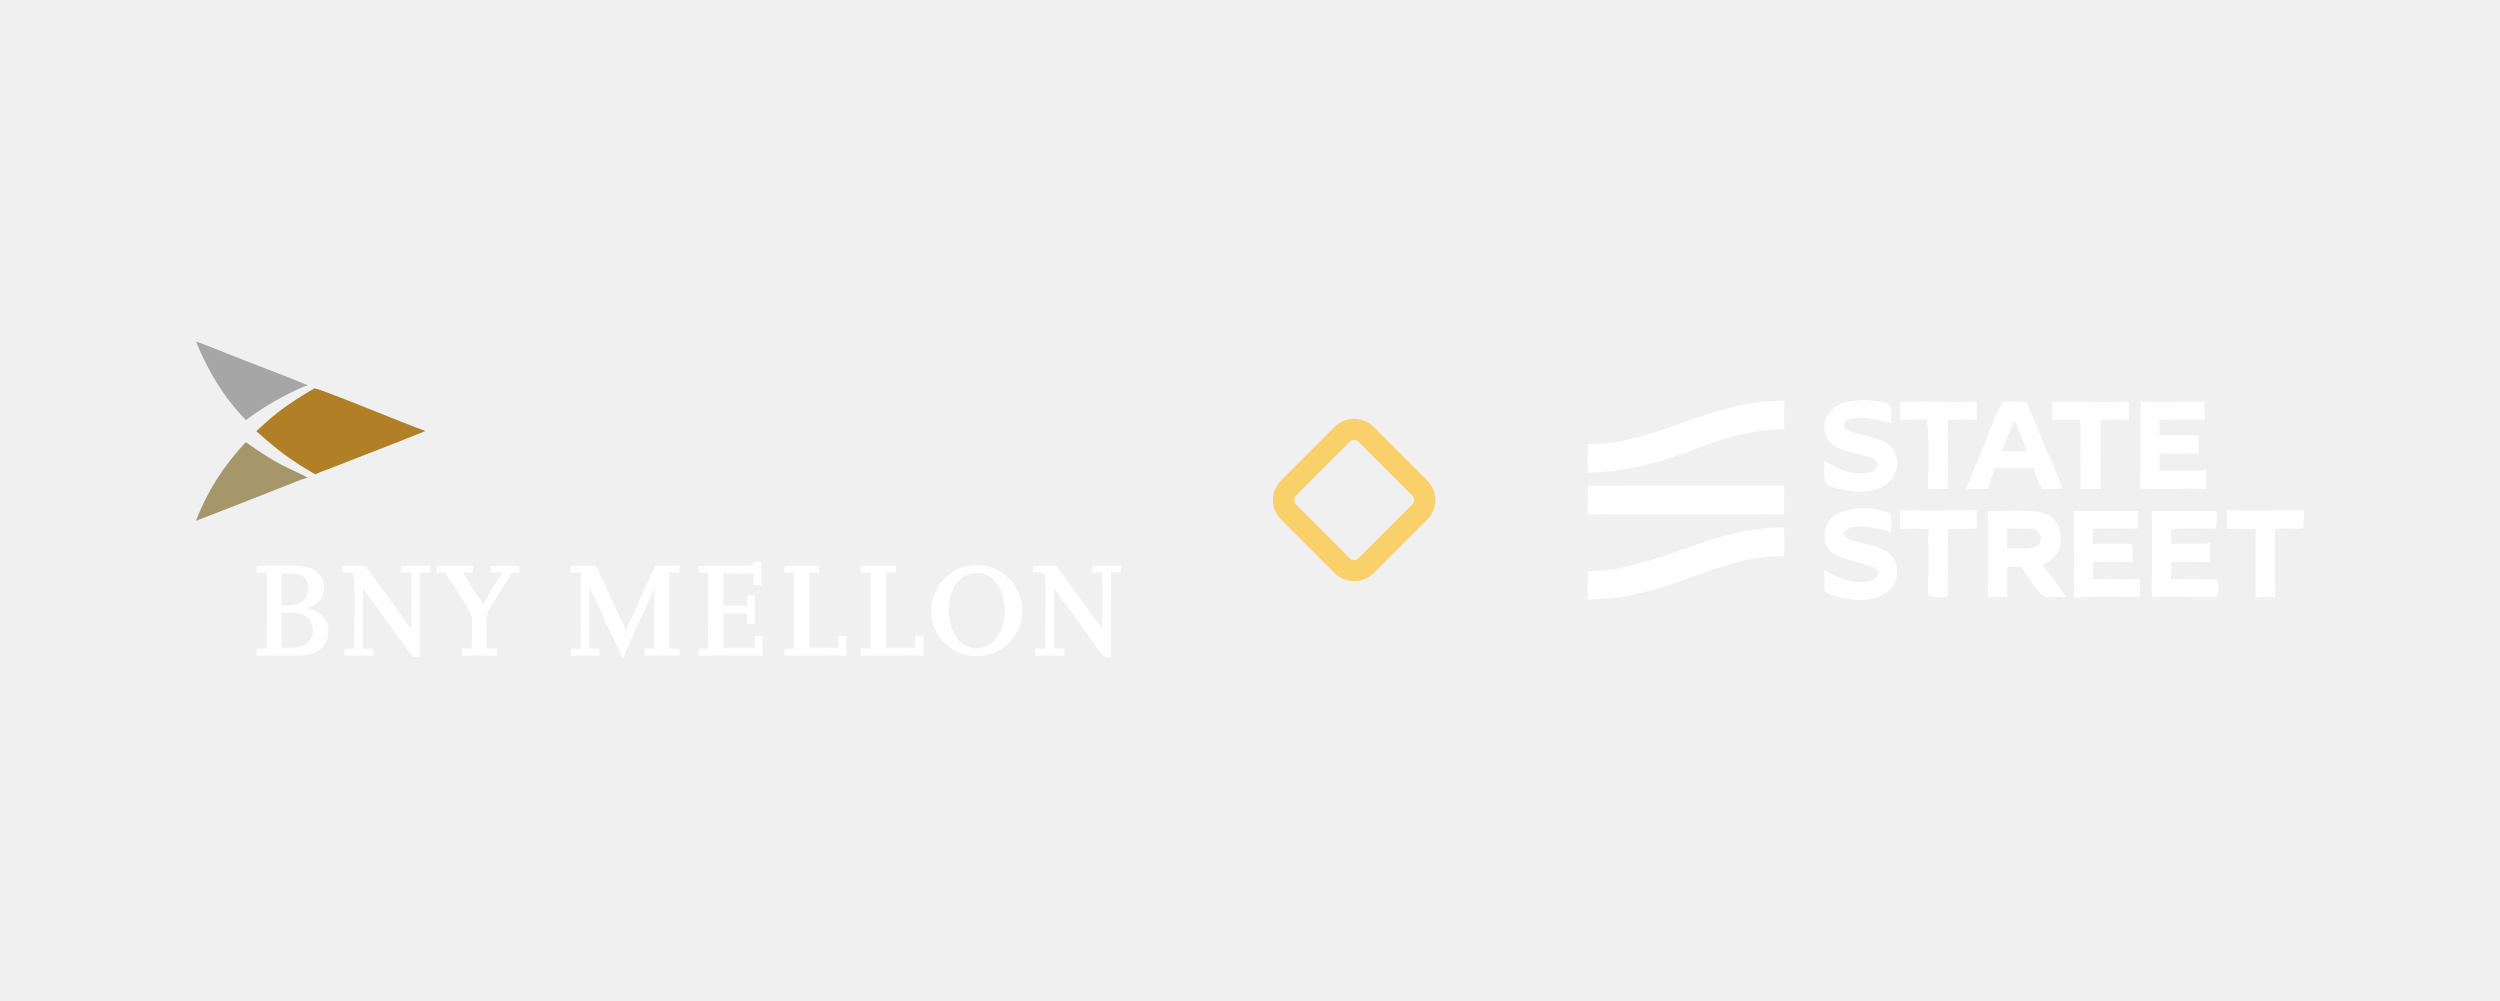
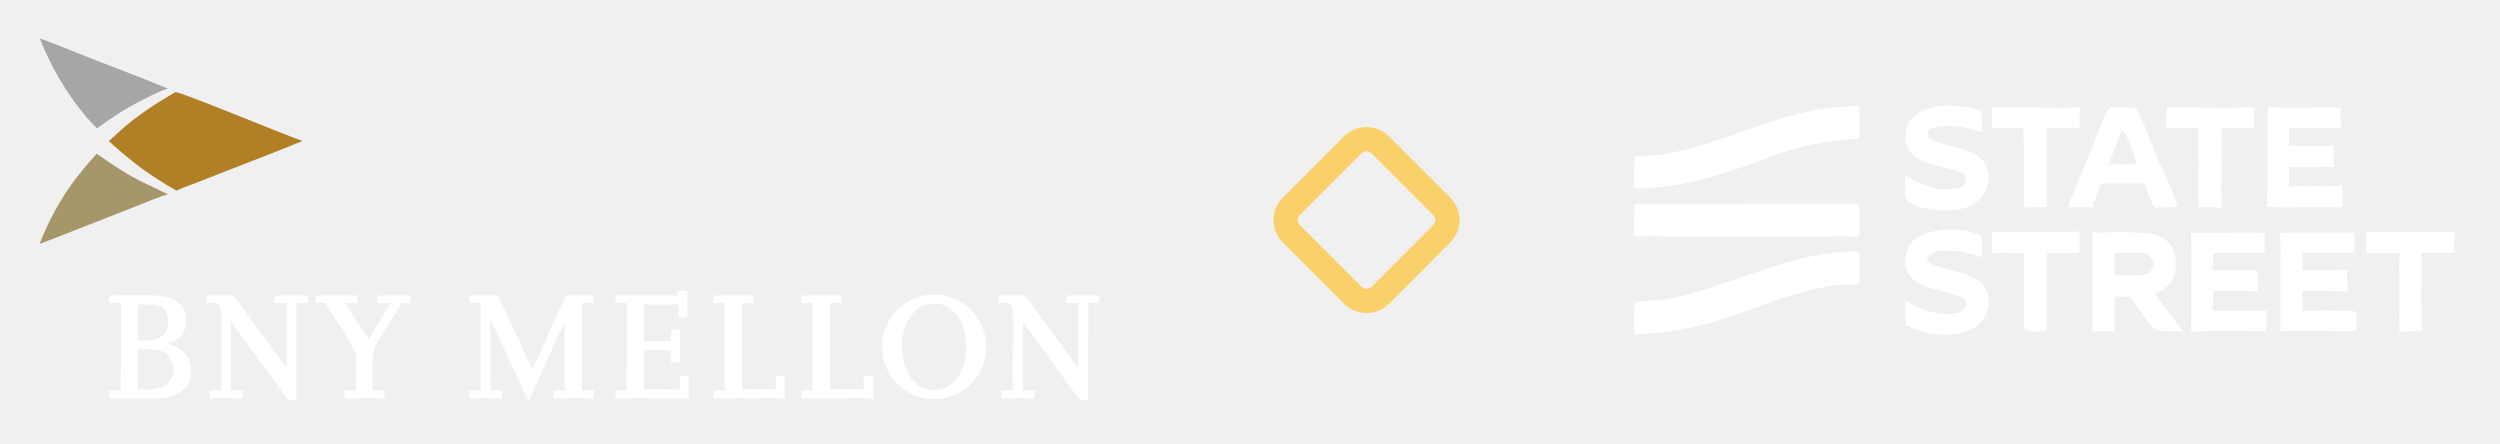
- <svg xmlns="http://www.w3.org/2000/svg" width="300" height="120" viewBox="0 0 300 120" fill="none">
+ <svg xmlns="http://www.w3.org/2000/svg" width="261.76" height="46.4" viewBox="19.36 36.96 261.76 46.4" fill="none">
  <path d="M37.722 46.606C38.204 46.522 49.444 51.202 51.048 51.717C48.184 52.901 45.188 54.027 42.296 55.162C41.359 55.548 40.389 55.901 39.447 56.274C38.946 56.473 38.31 56.68 37.839 56.923C34.855 55.207 33.325 54.035 30.758 51.736C31.169 51.379 31.567 50.995 31.973 50.631C33.744 49.045 35.677 47.798 37.722 46.606Z" fill="#B17F25" />
  <path d="M116.554 67.842C119.551 67.48 122.27 69.625 122.626 72.63C122.982 75.635 120.837 78.359 117.84 78.71C114.85 79.06 112.142 76.916 111.787 73.919C111.433 70.922 113.565 68.203 116.554 67.842ZM117.453 77.786C121.344 77.435 121.565 70.245 118.265 68.924C117.767 68.725 117.355 68.749 116.835 68.769C113.287 69.263 112.972 75.389 115.494 77.261C115.977 77.62 116.859 77.907 117.453 77.786Z" fill="white" />
  <path d="M31.091 67.902C32.535 67.903 36.181 67.683 37.344 68.204C37.942 68.472 38.482 68.934 38.715 69.562C38.942 70.173 38.928 71.013 38.653 71.607C38.323 72.319 37.683 72.68 36.978 72.942C38.62 73.493 39.692 74.555 39.328 76.44C39.229 76.953 38.966 77.326 38.64 77.723C37.444 78.842 35.859 78.682 34.348 78.678C33.163 78.665 31.977 78.667 30.791 78.684L30.794 77.845C31.176 77.825 31.643 77.83 32.033 77.825C31.986 76.902 32.021 75.622 32.021 74.68L32.023 68.688L30.786 68.689C30.788 68.439 30.742 68.267 30.808 68.012C30.924 67.885 30.881 67.922 31.091 67.902ZM33.789 77.73C34.818 77.735 36.143 77.857 36.944 77.127C37.751 76.276 37.74 74.984 36.908 74.129C36.139 73.339 34.783 73.592 33.785 73.516L33.789 77.73ZM33.793 72.625C34.76 72.623 35.611 72.733 36.398 72.112C36.87 71.585 37.004 71.252 36.97 70.544C36.869 68.431 35.131 68.957 33.791 68.823L33.793 72.625Z" fill="white" />
  <path d="M78.688 67.883C79.513 67.927 80.729 67.905 81.562 67.886C81.54 68.123 81.545 68.452 81.542 68.698L80.317 68.683L80.318 77.837C80.716 77.817 81.162 77.829 81.565 77.83C81.542 78.082 81.544 78.435 81.538 78.695C80.258 78.642 78.632 78.663 77.345 78.684L77.348 77.843C77.715 77.826 78.146 77.829 78.519 77.824C78.446 76.14 78.512 73.905 78.509 72.178V70.659C77.768 72.108 77.046 73.965 76.321 75.459C75.997 76.126 74.952 78.397 74.778 79C74.348 78.283 73.881 77.144 73.503 76.369C72.548 74.413 71.676 72.306 70.68 70.378C70.761 70.972 70.727 72.336 70.727 73.001L70.723 77.834C71.119 77.819 71.544 77.828 71.943 77.83C71.926 78.085 71.933 78.429 71.93 78.691C70.911 78.652 69.529 78.649 68.512 78.689L68.508 77.842C68.881 77.823 69.325 77.833 69.703 77.831C69.662 75.57 69.719 73.294 69.694 71.032C69.686 70.257 69.689 69.467 69.712 68.692C69.312 68.679 68.908 68.689 68.508 68.695L68.509 67.903L69.425 67.901C70.115 67.89 70.805 67.893 71.495 67.91C71.879 68.594 72.383 69.759 72.727 70.493L75.111 75.598C76.35 73.195 77.433 70.27 78.688 67.883Z" fill="white" />
  <path d="M29.483 53.063C29.704 53.175 30.51 53.763 30.755 53.931C31.375 54.356 32.009 54.76 32.655 55.143C34.213 56.074 35.413 56.524 36.94 57.307C36.156 57.51 34.8 58.087 33.986 58.407L28.887 60.411C28.804 60.438 28.723 60.472 28.64 60.504C26.925 61.159 25.227 61.871 23.5 62.493C25.007 58.745 26.733 56.046 29.483 53.063Z" fill="#A59769" />
  <path d="M23.529 41C23.801 41.035 26.953 42.304 27.4 42.484C30.552 43.754 33.824 44.931 36.95 46.237C36.12 46.463 34.845 47.134 34.067 47.54C32.287 48.455 31.106 49.252 29.513 50.404C26.909 47.775 24.9 44.425 23.529 41Z" fill="#A7A6A6" />
  <path d="M124.922 67.901C125.52 67.895 126.151 67.877 126.743 67.923C126.876 68.067 127.045 68.294 127.161 68.457C128.841 70.809 130.612 73.115 132.272 75.48C132.321 73.262 132.282 70.907 132.277 68.683L131.048 68.694V67.906C132.19 67.899 133.362 67.922 134.5 67.888C134.481 68.135 134.495 68.441 134.5 68.694L133.327 68.685C133.373 69.784 133.337 71.134 133.337 72.248L133.335 78.855C133.079 78.85 132.565 78.881 132.385 78.73C131.732 77.896 131.002 76.833 130.37 75.962L126.509 70.634L126.505 77.835C126.9 77.82 127.331 77.83 127.728 77.832C127.692 78.097 127.705 78.416 127.709 78.688C126.737 78.65 125.221 78.654 124.253 78.688L124.249 77.843L125.471 77.826C125.377 75.223 125.52 72.544 125.458 69.935C125.426 68.577 125.172 68.642 123.944 68.695L123.942 67.908L124.922 67.901Z" fill="white" />
  <path d="M41.8 67.901C42.464 67.895 43.124 67.882 43.788 67.918C44.138 68.257 45.001 69.499 45.322 69.942L47.912 73.502C48.351 74.103 48.919 74.927 49.39 75.483C49.349 74.852 49.382 73.794 49.382 73.127L49.378 68.687C48.958 68.683 48.537 68.686 48.117 68.694L48.117 67.906L51.601 67.894C51.582 68.147 51.594 68.437 51.599 68.694L50.407 68.681L50.404 78.855L49.558 78.826C49.115 78.341 47.992 76.715 47.559 76.117L43.53 70.564C43.608 72.822 43.534 75.538 43.534 77.834C43.945 77.817 44.39 77.83 44.804 77.833C44.789 78.095 44.797 78.421 44.797 78.688C43.821 78.654 42.293 78.648 41.328 78.69L41.316 77.841L42.553 77.826C42.458 75.553 42.593 73.203 42.539 70.923C42.525 70.312 42.623 69.323 42.278 68.807C42.002 68.613 41.378 68.682 41.022 68.693L41.023 67.904L41.8 67.901Z" fill="white" />
  <path d="M90.492 67.403L91.342 67.398L91.34 70.218C91.052 70.193 90.723 70.209 90.43 70.216C90.403 69.759 90.412 69.285 90.415 68.825C89.611 68.868 87.6 68.87 86.81 68.82L86.811 72.692C87.71 72.661 88.737 72.683 89.646 72.683C89.624 72.312 89.64 71.855 89.643 71.477L90.584 71.474L90.58 74.916C90.191 74.882 90.032 74.888 89.641 74.922C89.611 74.497 89.632 74.087 89.647 73.661C88.707 73.597 87.754 73.661 86.806 73.624C86.825 74.983 86.812 76.372 86.814 77.733C87.698 77.703 88.736 77.73 89.632 77.73L90.574 77.728L90.568 76.319C90.869 76.306 91.194 76.311 91.496 76.311C91.478 77.075 91.495 77.924 91.496 78.694C91.169 78.672 90.791 78.67 90.463 78.673C88.262 78.697 86.037 78.627 83.84 78.688C83.845 78.406 83.844 78.124 83.834 77.843C84.203 77.826 84.633 77.83 85.007 77.824C84.961 76.777 84.99 75.538 84.99 74.479L84.993 68.686L83.839 68.692L83.838 67.905L90.321 67.889C90.354 67.72 90.37 67.514 90.492 67.403Z" fill="white" />
  <path d="M52.441 67.906C53.885 67.886 55.326 67.912 56.769 67.896C56.743 68.135 56.747 68.45 56.744 68.696C56.366 68.682 55.92 68.689 55.537 68.687C56.094 69.705 57.318 71.477 57.988 72.494C58.652 71.274 59.535 69.895 60.264 68.694C59.806 68.689 59.349 68.687 58.891 68.688L58.896 67.912C60.044 67.882 61.196 67.916 62.346 67.894L62.339 68.695L61.456 68.684C60.962 69.394 60.32 70.532 59.825 71.315C59.423 71.994 58.872 72.707 58.571 73.431C58.252 74.199 58.411 76.835 58.414 77.839C58.792 77.818 59.238 77.83 59.622 77.831L59.616 78.692C58.398 78.64 56.665 78.652 55.443 78.687C55.449 78.406 55.447 78.124 55.438 77.842C55.812 77.826 56.243 77.829 56.622 77.824C56.585 76.656 56.752 75.045 56.591 73.941C56.483 73.203 53.974 69.645 53.373 68.688L52.402 68.687C52.4 68.465 52.38 68.107 52.441 67.906Z" fill="white" />
  <path d="M103.573 67.9L107.519 67.898C107.496 68.162 107.504 68.429 107.506 68.695L106.29 68.685C106.37 71.545 106.309 74.843 106.293 77.731L109.824 77.722L109.821 76.331C110.138 76.303 110.507 76.308 110.829 76.305C110.817 76.618 110.825 76.972 110.824 77.288C110.822 77.757 110.824 78.226 110.83 78.694C109.99 78.638 108.815 78.671 107.946 78.671C106.4 78.666 104.855 78.669 103.31 78.682L103.308 77.845C103.685 77.828 104.098 77.831 104.478 77.825C104.417 74.862 104.47 71.663 104.47 68.683L103.301 68.686C103.292 68.313 103.173 67.955 103.573 67.9Z" fill="white" />
  <path d="M94.209 67.902L98.307 67.897C98.28 68.184 98.287 68.408 98.295 68.695L97.104 68.689L97.108 77.73L100.61 77.722L100.608 76.33C100.927 76.304 101.257 76.313 101.578 76.315L101.558 77.042C101.557 77.592 101.561 78.143 101.57 78.693C100.658 78.641 99.492 78.671 98.558 78.671C97.076 78.664 95.595 78.669 94.113 78.686L94.118 77.845C94.466 77.821 94.936 77.829 95.293 77.824C95.229 77.138 95.275 75.511 95.275 74.766L95.269 68.683L94.112 68.692C94.105 68.429 94.059 68.094 94.209 67.902Z" fill="white" />
  <path d="M154.185 59.22C154.288 58.972 154.438 58.747 154.628 58.558L161.056 52.13C161.245 51.94 161.471 51.789 161.718 51.687C161.966 51.584 162.232 51.531 162.5 51.531C162.768 51.531 163.034 51.584 163.281 51.687C163.529 51.789 163.754 51.94 163.944 52.13L170.372 58.558C170.562 58.747 170.712 58.972 170.815 59.22C170.918 59.468 170.97 59.734 170.97 60.002C170.97 60.27 170.918 60.536 170.815 60.783C170.712 61.031 170.562 61.256 170.372 61.446L163.944 67.874C163.754 68.064 163.529 68.214 163.281 68.317C163.034 68.42 162.768 68.472 162.5 68.472C162.232 68.472 161.966 68.42 161.718 68.317C161.471 68.214 161.245 68.064 161.056 67.874L154.628 61.446C154.438 61.256 154.288 61.031 154.185 60.783C154.082 60.536 154.029 60.27 154.029 60.002C154.029 59.734 154.082 59.468 154.185 59.22Z" stroke="#FAD06B" stroke-width="2.541" stroke-linecap="round" />
  <path d="M213.813 48.062C213.951 48.033 213.941 48.033 214.079 48.064C214.159 48.307 214.105 51.067 214.105 51.484C210.86 51.612 207.865 52.22 204.825 53.369C200.04 55.178 195.828 56.613 190.673 56.718L190.583 56.689C190.416 56.36 190.548 53.792 190.57 53.283C191.457 53.27 192.508 53.277 193.378 53.145C199.565 52.199 205.116 48.866 211.394 48.214C212.181 48.133 213.016 48.129 213.813 48.062Z" fill="white" />
  <path d="M212.852 63.321C213.199 63.297 213.755 63.302 214.116 63.295C214.099 64.454 214.096 65.613 214.108 66.772C210.05 66.421 204.793 68.66 201.018 69.956C198.147 70.941 194.932 71.757 191.912 71.885C191.459 71.915 191.005 71.942 190.551 71.967C190.484 71.218 190.509 69.353 190.568 68.59C191.537 68.428 192.611 68.486 193.556 68.329C200.192 67.224 206.01 63.606 212.852 63.321Z" fill="white" />
  <path d="M213.963 58.283L214.06 58.286C214.141 58.398 214.103 61.298 214.117 61.767C212.969 61.659 210.936 61.718 209.721 61.718L194.395 61.716C193.409 61.716 191.511 61.658 190.643 61.748L190.588 61.713C190.425 61.439 190.567 58.899 190.549 58.294L213.963 58.283Z" fill="white" />
  <path d="M238.511 61.318C240.086 61.314 243.943 61.116 245.276 61.582C246.013 61.839 246.609 62.313 246.949 63.035C247.338 63.86 247.389 65.019 247.083 65.879C246.733 66.86 245.938 67.349 245.051 67.768C246.135 69.021 246.995 70.367 247.981 71.637C247.469 71.661 246.825 71.635 246.302 71.625C246.031 71.63 245.723 71.65 245.457 71.6C244.632 71.447 243.088 68.793 242.515 68.013C241.918 68.031 241.48 68.043 240.885 68.001L240.883 71.654C240.122 71.632 239.328 71.602 238.57 71.681C238.519 70.888 238.552 69.789 238.553 68.969L238.557 63.999C238.557 63.197 238.581 62.099 238.511 61.318ZM240.861 65.782C241.742 65.75 244.016 66.024 244.596 65.397C244.806 65.17 244.932 64.834 244.907 64.522C244.887 64.276 244.674 63.913 244.493 63.751C244.335 63.608 244.124 63.545 243.925 63.489C243.657 63.42 241.143 63.389 240.869 63.469C240.9 64.052 240.903 65.203 240.861 65.782Z" fill="white" />
  <path d="M240.869 63.469C241.143 63.389 243.657 63.42 243.925 63.489L243.913 63.52L243.935 63.575C243.615 63.711 241.629 63.555 241.141 63.594C241.061 63.601 240.935 63.523 240.869 63.469Z" fill="#0019FE" fill-opacity="0.01" />
  <path d="M240.335 48.209C241.177 48.209 242.233 48.18 243.057 48.247C243.478 48.646 244.585 51.605 244.87 52.337C245.641 54.319 246.83 56.583 247.474 58.572C247.17 58.722 245.546 58.652 245.014 58.692C244.751 58.168 244.131 56.71 244.036 56.154L243.08 56.172C241.84 56.178 240.599 56.174 239.359 56.16C239.216 57.047 238.72 57.75 238.591 58.667C237.724 58.658 236.857 58.66 235.991 58.67C236.082 58.166 236.387 57.545 236.569 57.061C236.949 56.043 237.443 54.988 237.859 53.996C238.315 52.911 239.757 48.926 240.335 48.209ZM240.164 54.189C240.71 54.141 241.253 54.169 241.801 54.183C242.309 54.183 242.706 54.187 243.212 54.128C243.027 53.62 242.082 50.802 241.773 50.674C241.714 50.65 241.642 50.642 241.579 50.632C241.262 51.459 240.547 53.537 240.164 54.189Z" fill="white" />
  <path d="M256.995 48.212C259.473 48.257 262.046 48.221 264.527 48.215C264.542 48.734 264.512 49.949 264.605 50.356C262.83 50.319 260.913 50.348 259.135 50.358C259.144 50.952 259.175 51.692 259.106 52.268C259.569 52.192 260.402 52.215 260.905 52.215L263.819 52.218C263.826 52.939 263.777 53.763 263.845 54.472C262.354 54.39 260.625 54.537 259.158 54.425C259.094 54.802 259.173 55.901 259.111 56.506C259.996 56.4 260.924 56.495 261.809 56.464C262.709 56.431 263.854 56.554 264.728 56.365C264.768 57.134 264.707 57.903 264.766 58.693C262.191 58.534 259.505 58.791 256.938 58.615C256.716 58.6 256.863 56.82 256.863 56.571L256.857 51.531C256.857 51 256.79 48.515 256.995 48.212Z" fill="white" />
  <path d="M223.271 48.007C223.92 47.955 226.364 48.205 226.828 48.63C227.031 49.058 226.947 50.284 226.923 50.801C226.46 50.655 225.993 50.524 225.522 50.409C224.399 50.138 222.665 49.936 221.585 50.457C221.18 50.652 221.184 51.321 221.584 51.53C223.014 52.243 224.494 52.282 225.986 52.963C228.164 53.957 228.183 56.773 226.355 58.129C225.197 58.988 223.437 59.157 222.016 58.919C221.15 58.816 219.905 58.602 219.181 58.014C218.723 57.641 218.939 56.069 218.917 55.335C221.081 56.455 222.116 57.108 224.704 56.629C225.27 56.196 225.488 55.898 225.125 55.253C223.925 54.393 221.163 54.422 219.867 53.304C218.152 51.824 218.899 49.222 220.901 48.483C221.834 48.139 222.282 48.107 223.271 48.007Z" fill="white" />
  <path d="M222.832 61.008C223.883 60.904 225.93 61.057 226.824 61.666C227.043 61.815 226.951 63.549 226.946 63.904C226.69 63.808 226.432 63.716 226.173 63.629C225.137 63.29 221.616 62.668 221.212 64.062C221.267 64.965 224.349 65.246 225.134 65.609C225.861 65.888 226.573 66.222 227.098 66.83C228.033 67.912 227.732 69.945 226.689 70.855C225.461 71.927 223.929 72.104 222.36 71.953C220.803 71.793 220.463 71.657 219.006 71.04C218.857 70.353 218.918 69.106 218.944 68.386C218.96 68.399 218.976 68.413 218.992 68.426C220.426 69.35 222.288 70.06 224.007 69.78C224.462 69.734 224.897 69.632 225.19 69.232C226.024 68.087 223.789 67.746 223.118 67.542C221.525 67.063 219.308 66.771 218.965 64.743C218.85 64.062 219.045 63.083 219.457 62.527C220.253 61.456 221.613 61.211 222.832 61.008Z" fill="white" />
  <path d="M258.19 61.319L262.905 61.309C263.902 61.308 264.987 61.285 265.978 61.339C266.018 61.734 266.022 63.12 265.868 63.456C264.865 63.421 263.812 63.427 262.806 63.425C262.128 63.423 261.188 63.406 260.528 63.484C260.568 63.869 260.529 64.844 260.517 65.261C262.008 65.212 263.751 65.33 265.215 65.174C265.217 65.772 265.179 66.954 265.267 67.477C263.781 67.398 262.037 67.437 260.526 67.429C260.551 67.988 260.561 68.969 260.509 69.502C261.277 69.49 265.722 69.433 266.088 69.588C266.264 69.942 266.256 71.154 266.093 71.511C265.942 71.634 265.93 71.64 265.725 71.642C263.268 71.668 260.699 71.512 258.251 71.667C258.182 70.93 258.227 69.784 258.23 69.014L258.234 64.279C258.233 63.381 258.258 62.199 258.19 61.319Z" fill="white" />
  <path d="M248.859 61.308C251.379 61.385 254.039 61.259 256.589 61.325C256.58 62.026 256.582 62.726 256.595 63.426C255.426 63.471 254.137 63.394 252.954 63.424C252.421 63.438 251.796 63.395 251.27 63.475L251.201 63.486C251.145 63.568 251.157 64.99 251.128 65.287C251.641 65.239 255.426 65.186 255.77 65.305C256.002 65.752 255.832 66.79 255.924 67.409L255.934 67.47C254.474 67.38 252.669 67.451 251.162 67.426C251.185 67.956 251.209 69.01 251.125 69.504C252.989 69.46 254.906 69.537 256.77 69.481C256.788 70.177 256.773 70.941 256.775 71.64C255.684 71.617 249.553 71.53 248.889 71.739C248.854 70.861 248.905 69.947 248.889 69.069C248.843 66.519 248.953 63.844 248.859 61.308Z" fill="white" />
  <path d="M246.343 48.223C249.322 48.181 252.499 48.307 255.456 48.199C255.453 48.824 255.423 49.765 255.482 50.362C254.435 50.314 253.119 50.353 252.052 50.355C252.111 51.915 252.056 53.885 252.055 55.476C252.052 56.226 252.009 58.044 252.122 58.697C251.45 58.657 250.321 58.64 249.664 58.688C249.587 58.009 249.637 56.256 249.647 55.489C249.671 53.789 249.602 52.031 249.634 50.348C248.504 50.344 247.374 50.349 246.244 50.363C246.215 49.969 246.221 48.569 246.343 48.223Z" fill="white" />
  <path d="M228.068 61.226C231.117 61.267 234.165 61.26 237.214 61.206C237.182 61.923 237.195 62.702 237.195 63.424C236.18 63.505 234.921 63.402 233.775 63.478C233.731 65.05 233.716 66.623 233.729 68.195C233.725 68.795 233.886 71.277 233.633 71.58C233.346 71.723 231.694 71.73 231.407 71.406C231.337 70.956 231.395 68.758 231.396 68.139L231.393 65.485C231.387 64.865 231.354 64.117 231.414 63.511C230.543 63.447 228.888 63.388 228.038 63.503C228.026 63.044 227.975 61.63 228.068 61.226Z" fill="white" />
  <path d="M267.239 61.194C268.133 61.279 269.257 61.229 270.167 61.247C272.259 61.288 274.414 61.191 276.5 61.231C276.419 61.904 276.478 62.693 276.443 63.402C275.674 63.557 273.508 63.308 272.964 63.48C273.027 63.857 273 65.553 273 65.996C272.989 67.876 272.996 69.757 273.022 71.637C272.286 71.689 271.404 71.547 270.689 71.733C270.637 70.228 270.691 68.532 270.677 67.009C270.669 66.04 270.636 64.361 270.717 63.453C269.62 63.502 268.466 63.395 267.327 63.483L267.278 63.436C267.186 63.069 267.232 61.67 267.239 61.194Z" fill="white" />
  <path d="M228.029 48.197C228.43 48.222 228.904 48.232 229.304 48.221C231.905 48.149 234.621 48.328 237.214 48.19C237.19 48.922 237.192 49.655 237.219 50.387C236.671 50.319 234.305 50.337 233.718 50.388C233.814 51.612 233.734 54.069 233.731 55.407C233.733 56.067 233.727 58.113 233.811 58.663C233.054 58.681 232.218 58.663 231.457 58.663C231.34 58.262 231.359 58.171 231.371 57.76C231.423 56.006 231.387 54.246 231.39 52.492C231.392 51.77 231.256 51.062 231.284 50.346C230.232 50.347 229.055 50.322 228.016 50.384C228.054 49.742 228.029 48.857 228.029 48.197Z" fill="white" />
  <path d="M256.595 63.426L256.563 63.547C256.343 63.639 251.938 63.615 251.421 63.584C251.375 63.552 251.31 63.512 251.27 63.475C251.796 63.395 252.421 63.438 252.954 63.424C254.137 63.394 255.426 63.471 256.595 63.426Z" fill="#0019FE" fill-opacity="0.01" />
  <path d="M260.528 63.484C261.188 63.406 262.128 63.423 262.806 63.425C263.812 63.427 264.865 63.421 265.868 63.456L265.778 63.584C265.125 63.636 260.966 63.65 260.528 63.484Z" fill="#0019FE" fill-opacity="0.01" />
  <path d="M272.964 63.48C273.508 63.308 275.674 63.557 276.443 63.402L276.415 63.547C276.068 63.657 273.266 63.66 272.964 63.48Z" fill="#0019FE" fill-opacity="0.01" />
</svg>
